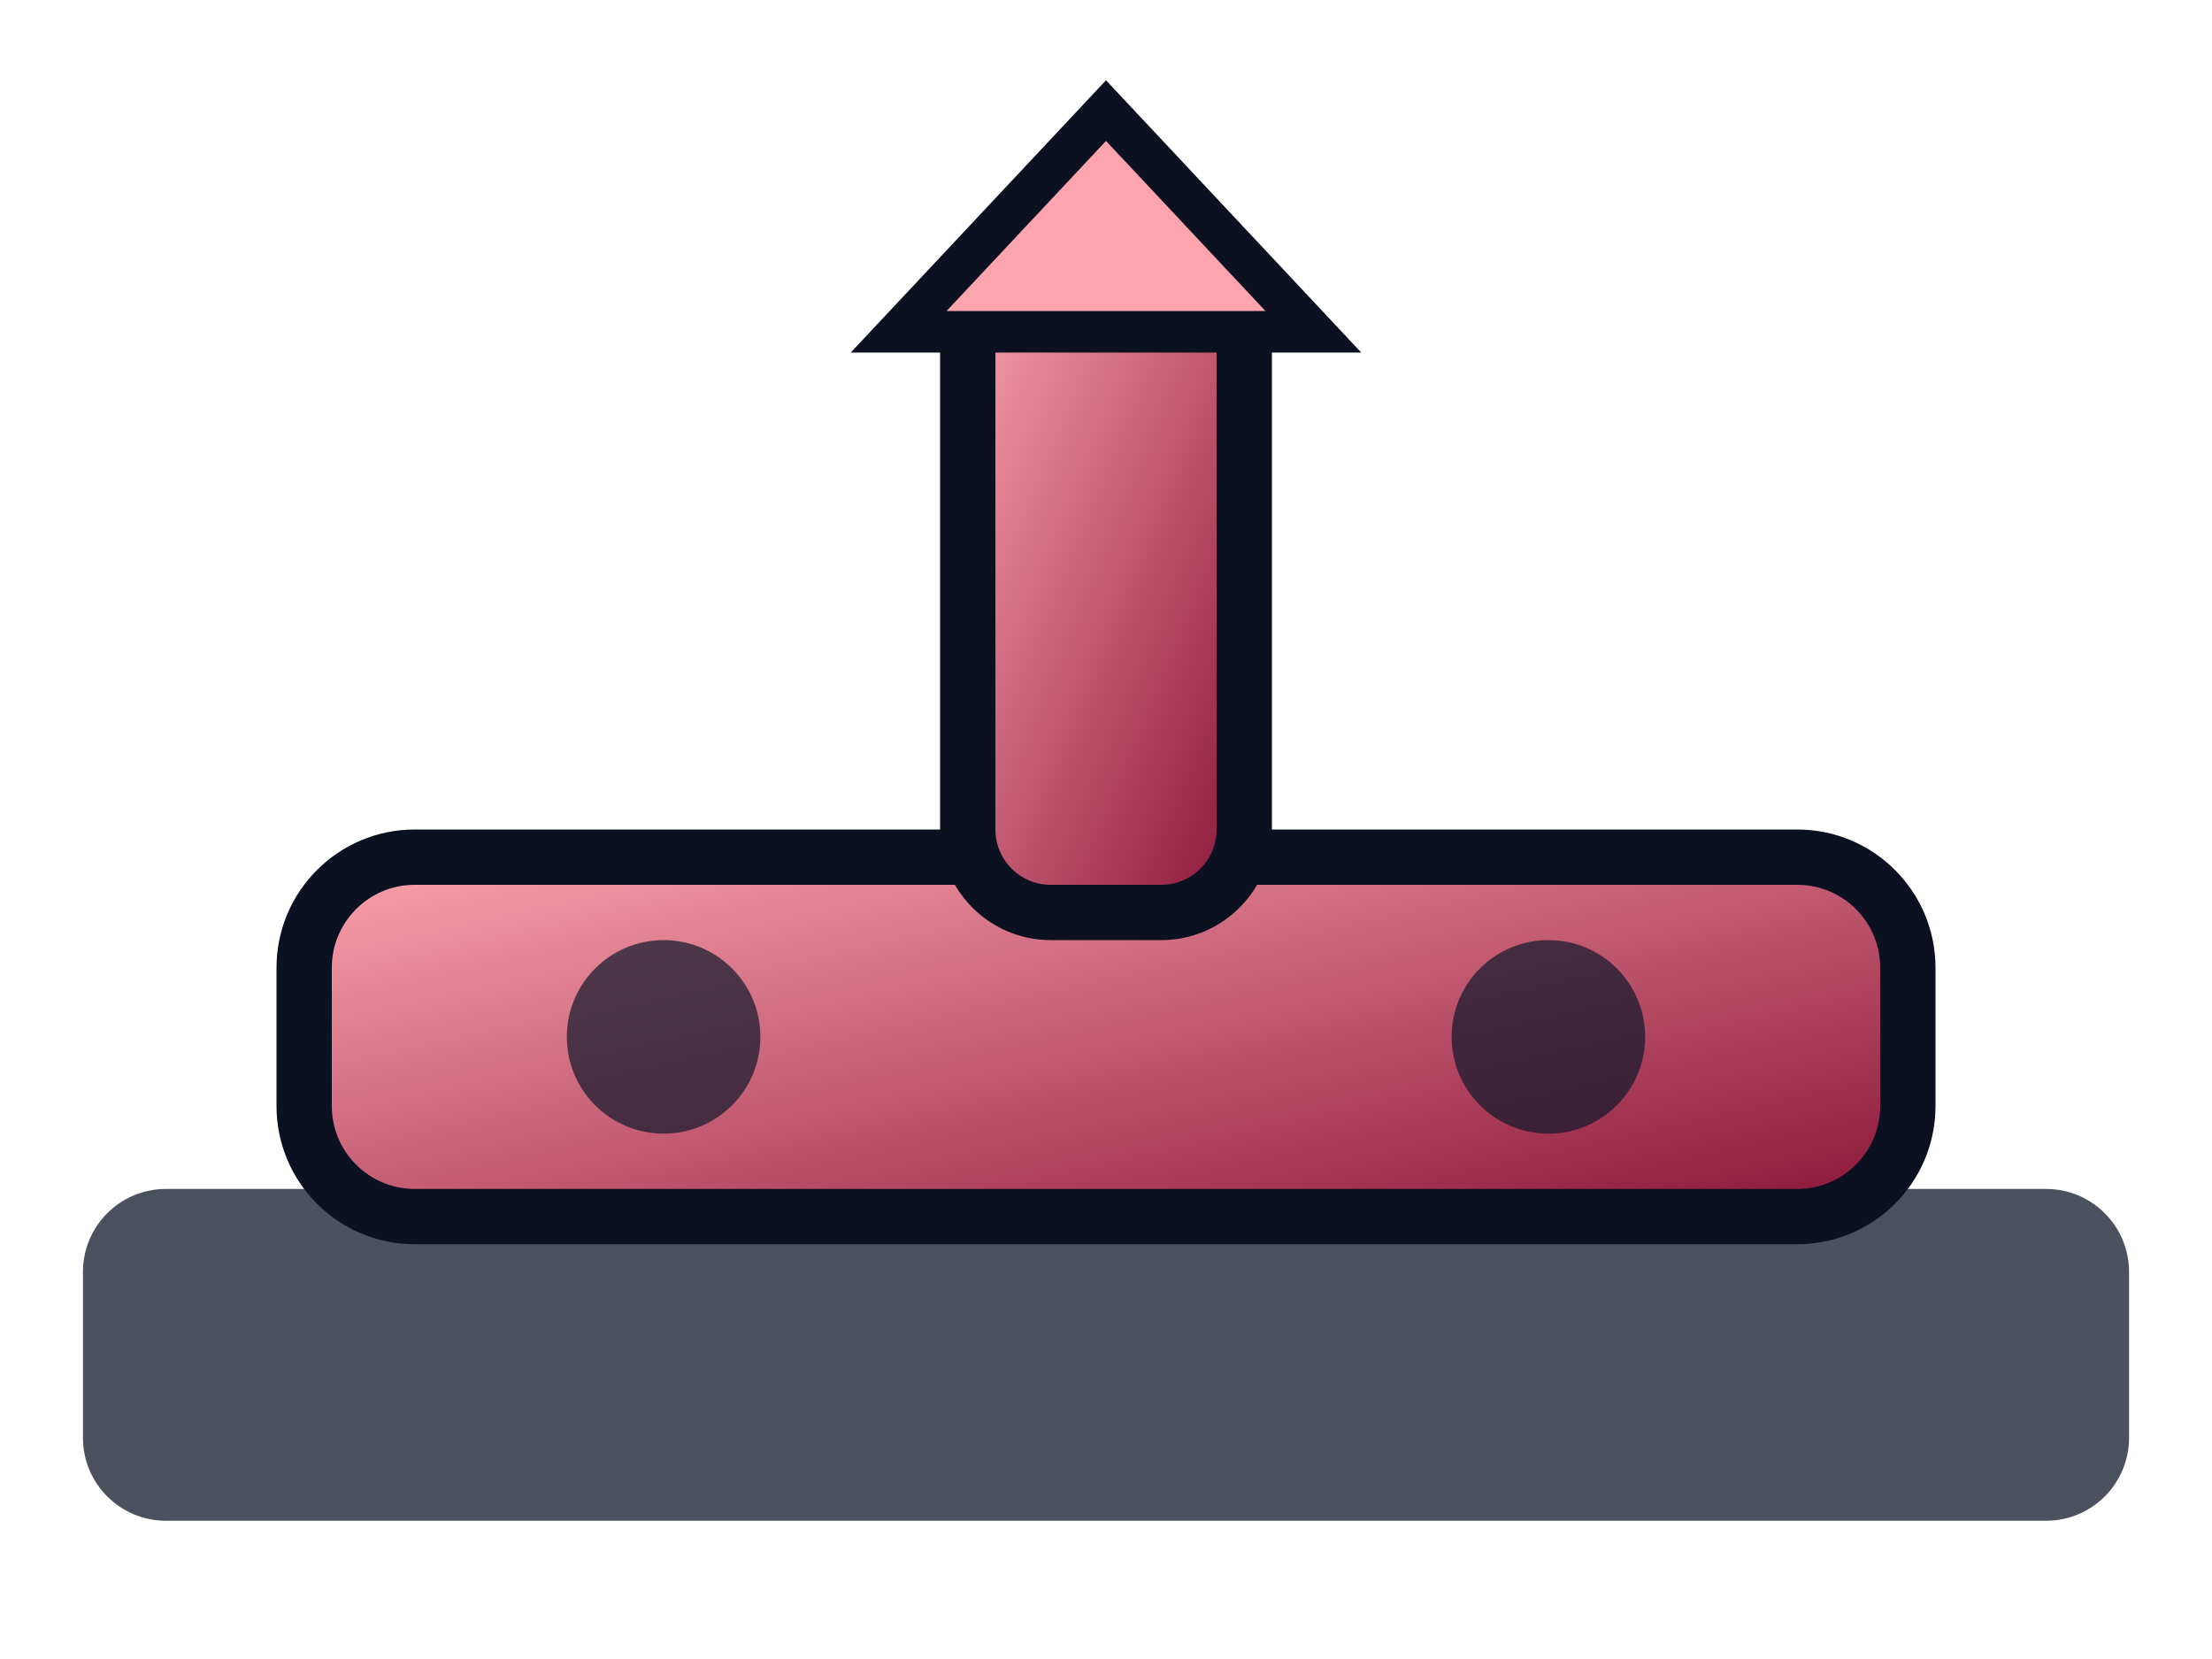
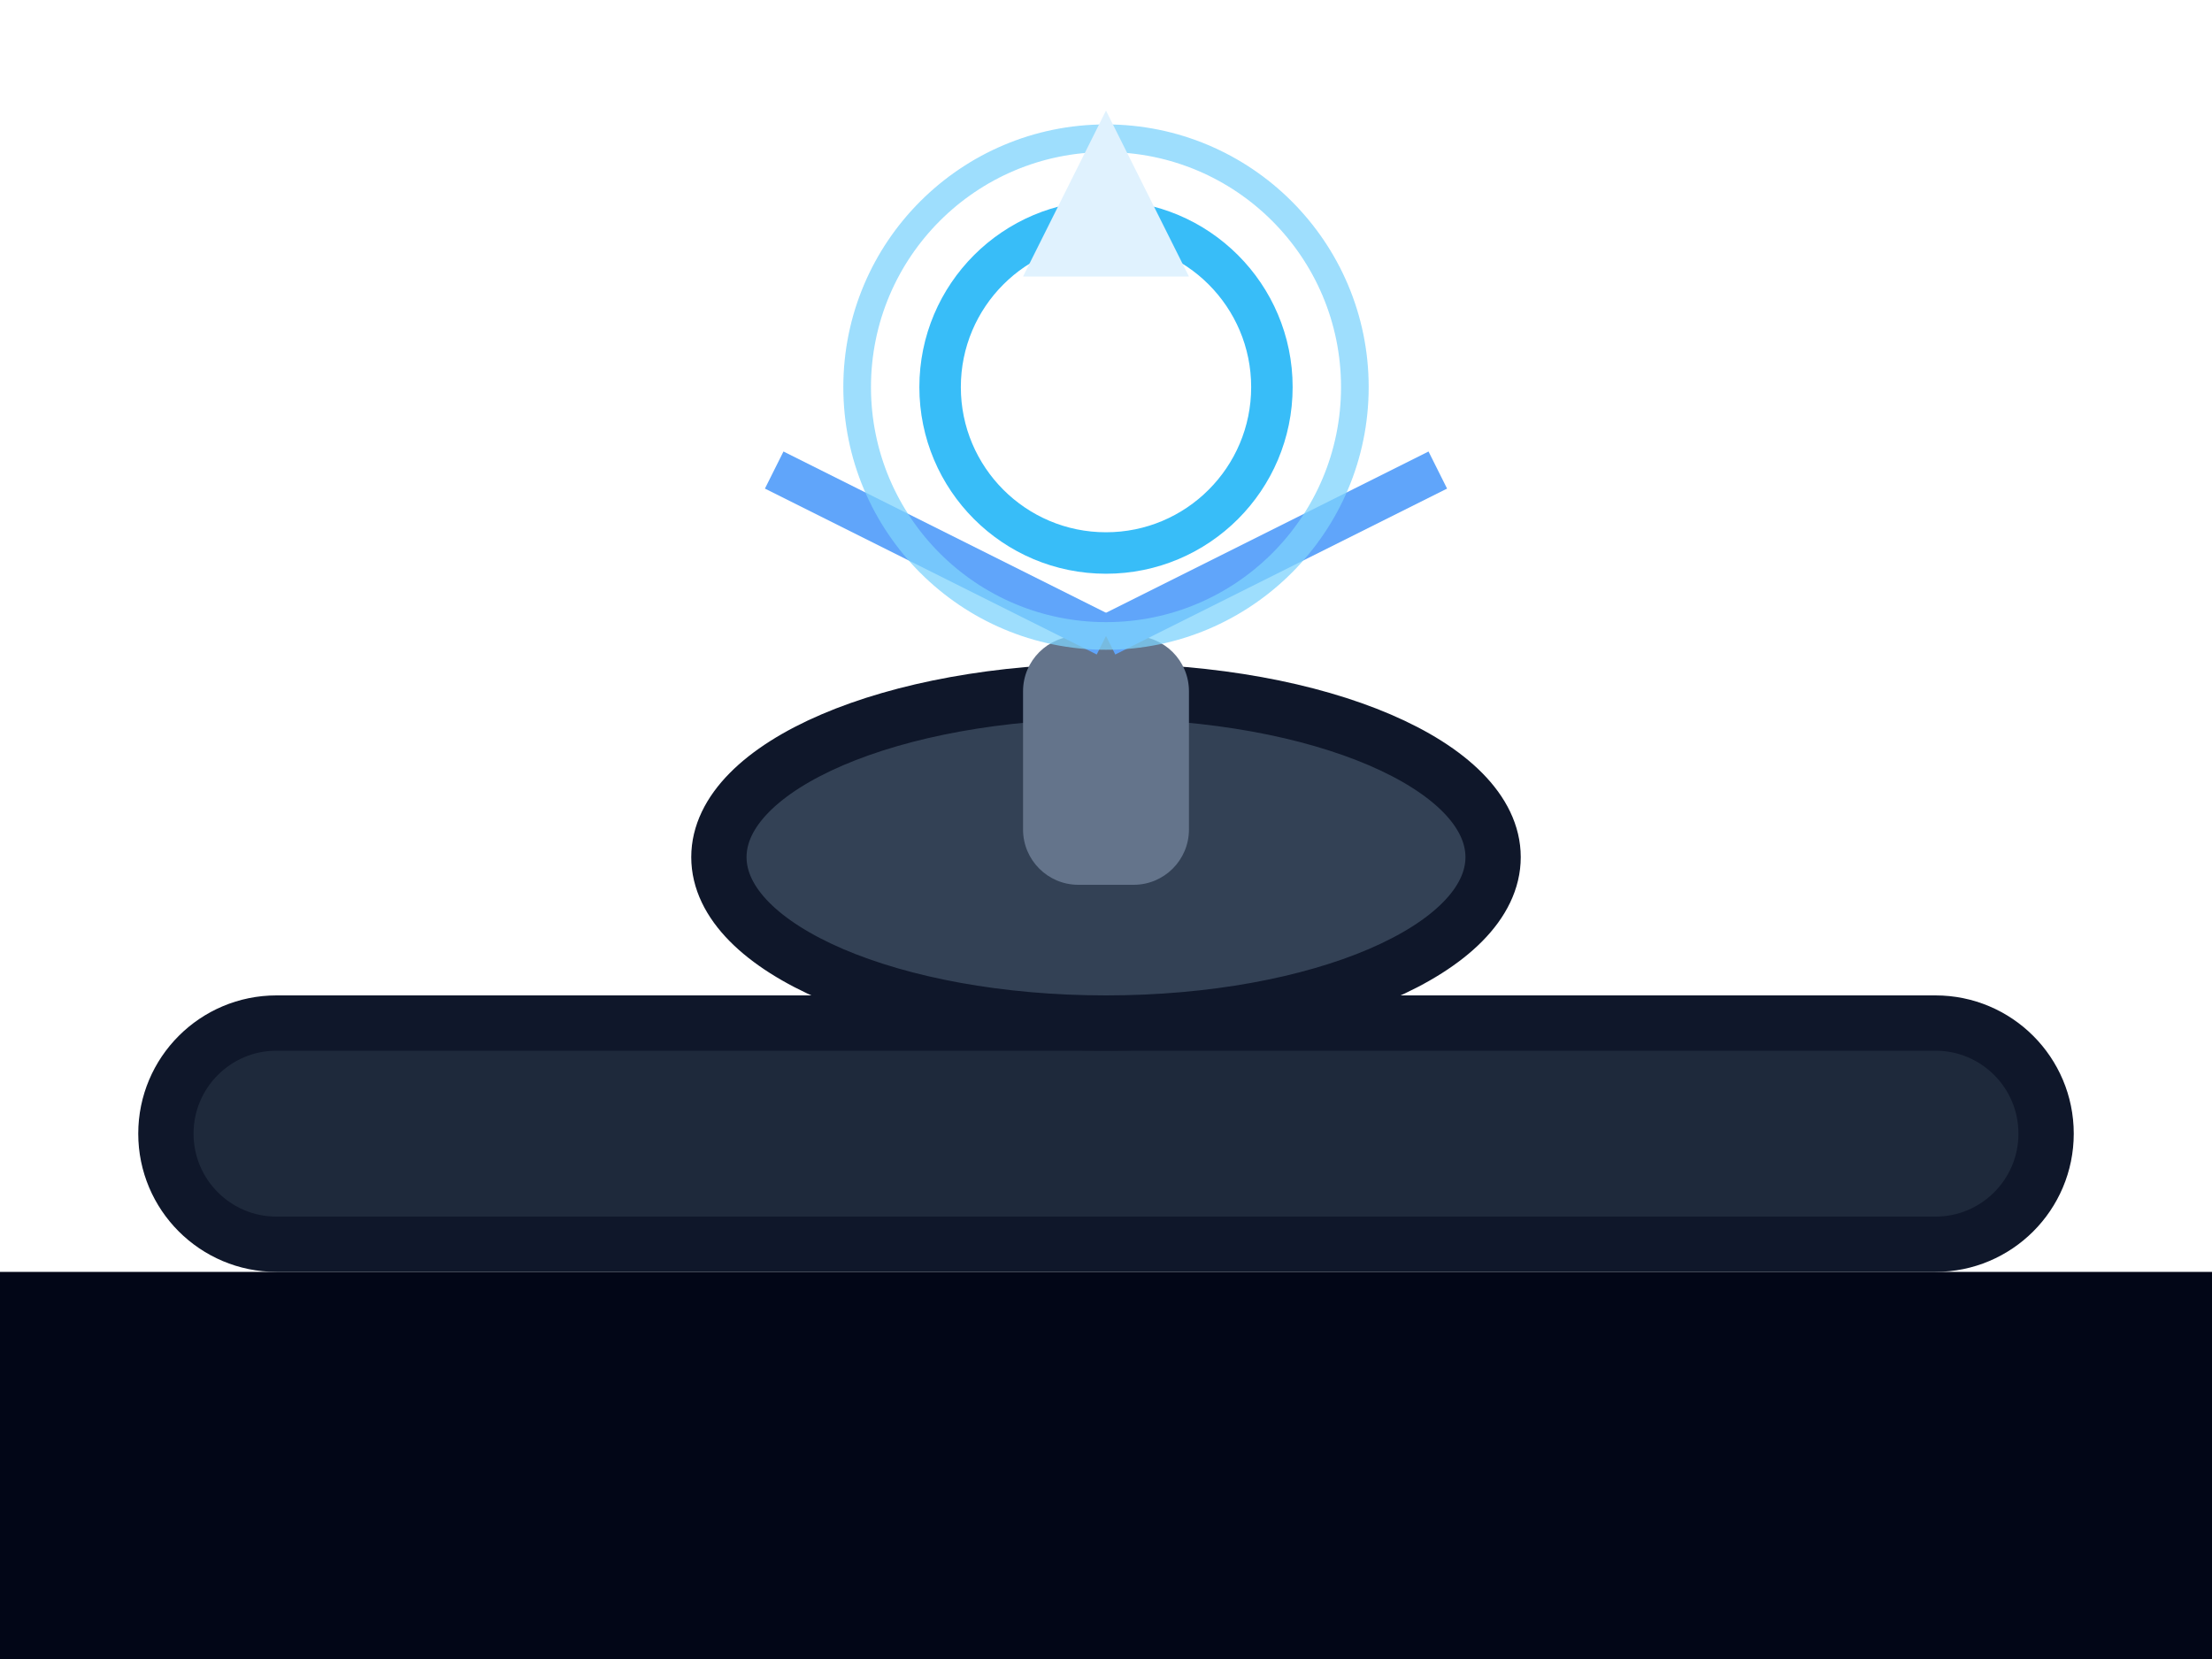
<svg xmlns="http://www.w3.org/2000/svg" width="160" height="120" viewBox="0 0 160 120">
-   <defs>
-     <linearGradient id="g" x1="0" y1="0" x2="1" y2="1">
-       <stop offset="0%" stop-color="#fda4af" />
-       <stop offset="100%" stop-color="#881337" />
-     </linearGradient>
-   </defs>
-   <rect x="6" y="86" width="148" height="24" rx="6" fill="#0f172a" opacity="0.75" />
-   <rect x="22" y="62" width="116" height="26" rx="8" fill="url(#g)" stroke="#0b1120" stroke-width="4" />
-   <circle cx="48" cy="75" r="7" fill="#0f172a" opacity="0.7" />
-   <circle cx="112" cy="75" r="7" fill="#0f172a" opacity="0.7" />
-   <rect x="70" y="18" width="20" height="48" rx="6" fill="url(#g)" stroke="#0b1120" stroke-width="4" />
-   <polygon points="80,8 95,24 65,24" fill="#fda4af" stroke="#0b1120" stroke-width="3" />
+   <rect x="0" y="92" width="160" height="28" fill="#020617" />
+   <rect x="12" y="74" width="136" height="16" rx="8" fill="#1e293b" stroke="#0f172a" stroke-width="4" />
+   <ellipse cx="80" cy="62" rx="28" ry="12" fill="#334155" stroke="#0f172a" stroke-width="4" />
+   <rect x="74" y="46" width="12" height="18" rx="4" fill="#64748b" />
+   <line x1="80" y1="46" x2="56" y2="34" stroke="#60a5fa" stroke-width="3" />
+   <line x1="80" y1="46" x2="104" y2="34" stroke="#60a5fa" stroke-width="3" />
+   <circle cx="80" cy="28" r="12" fill="none" stroke="#38bdf8" stroke-width="3" />
+   <circle cx="80" cy="28" r="18" fill="none" stroke="#7dd3fc" stroke-width="2" opacity="0.75" />
+   <polygon points="80,8 86,20 74,20" fill="#e0f2fe" />
</svg>
